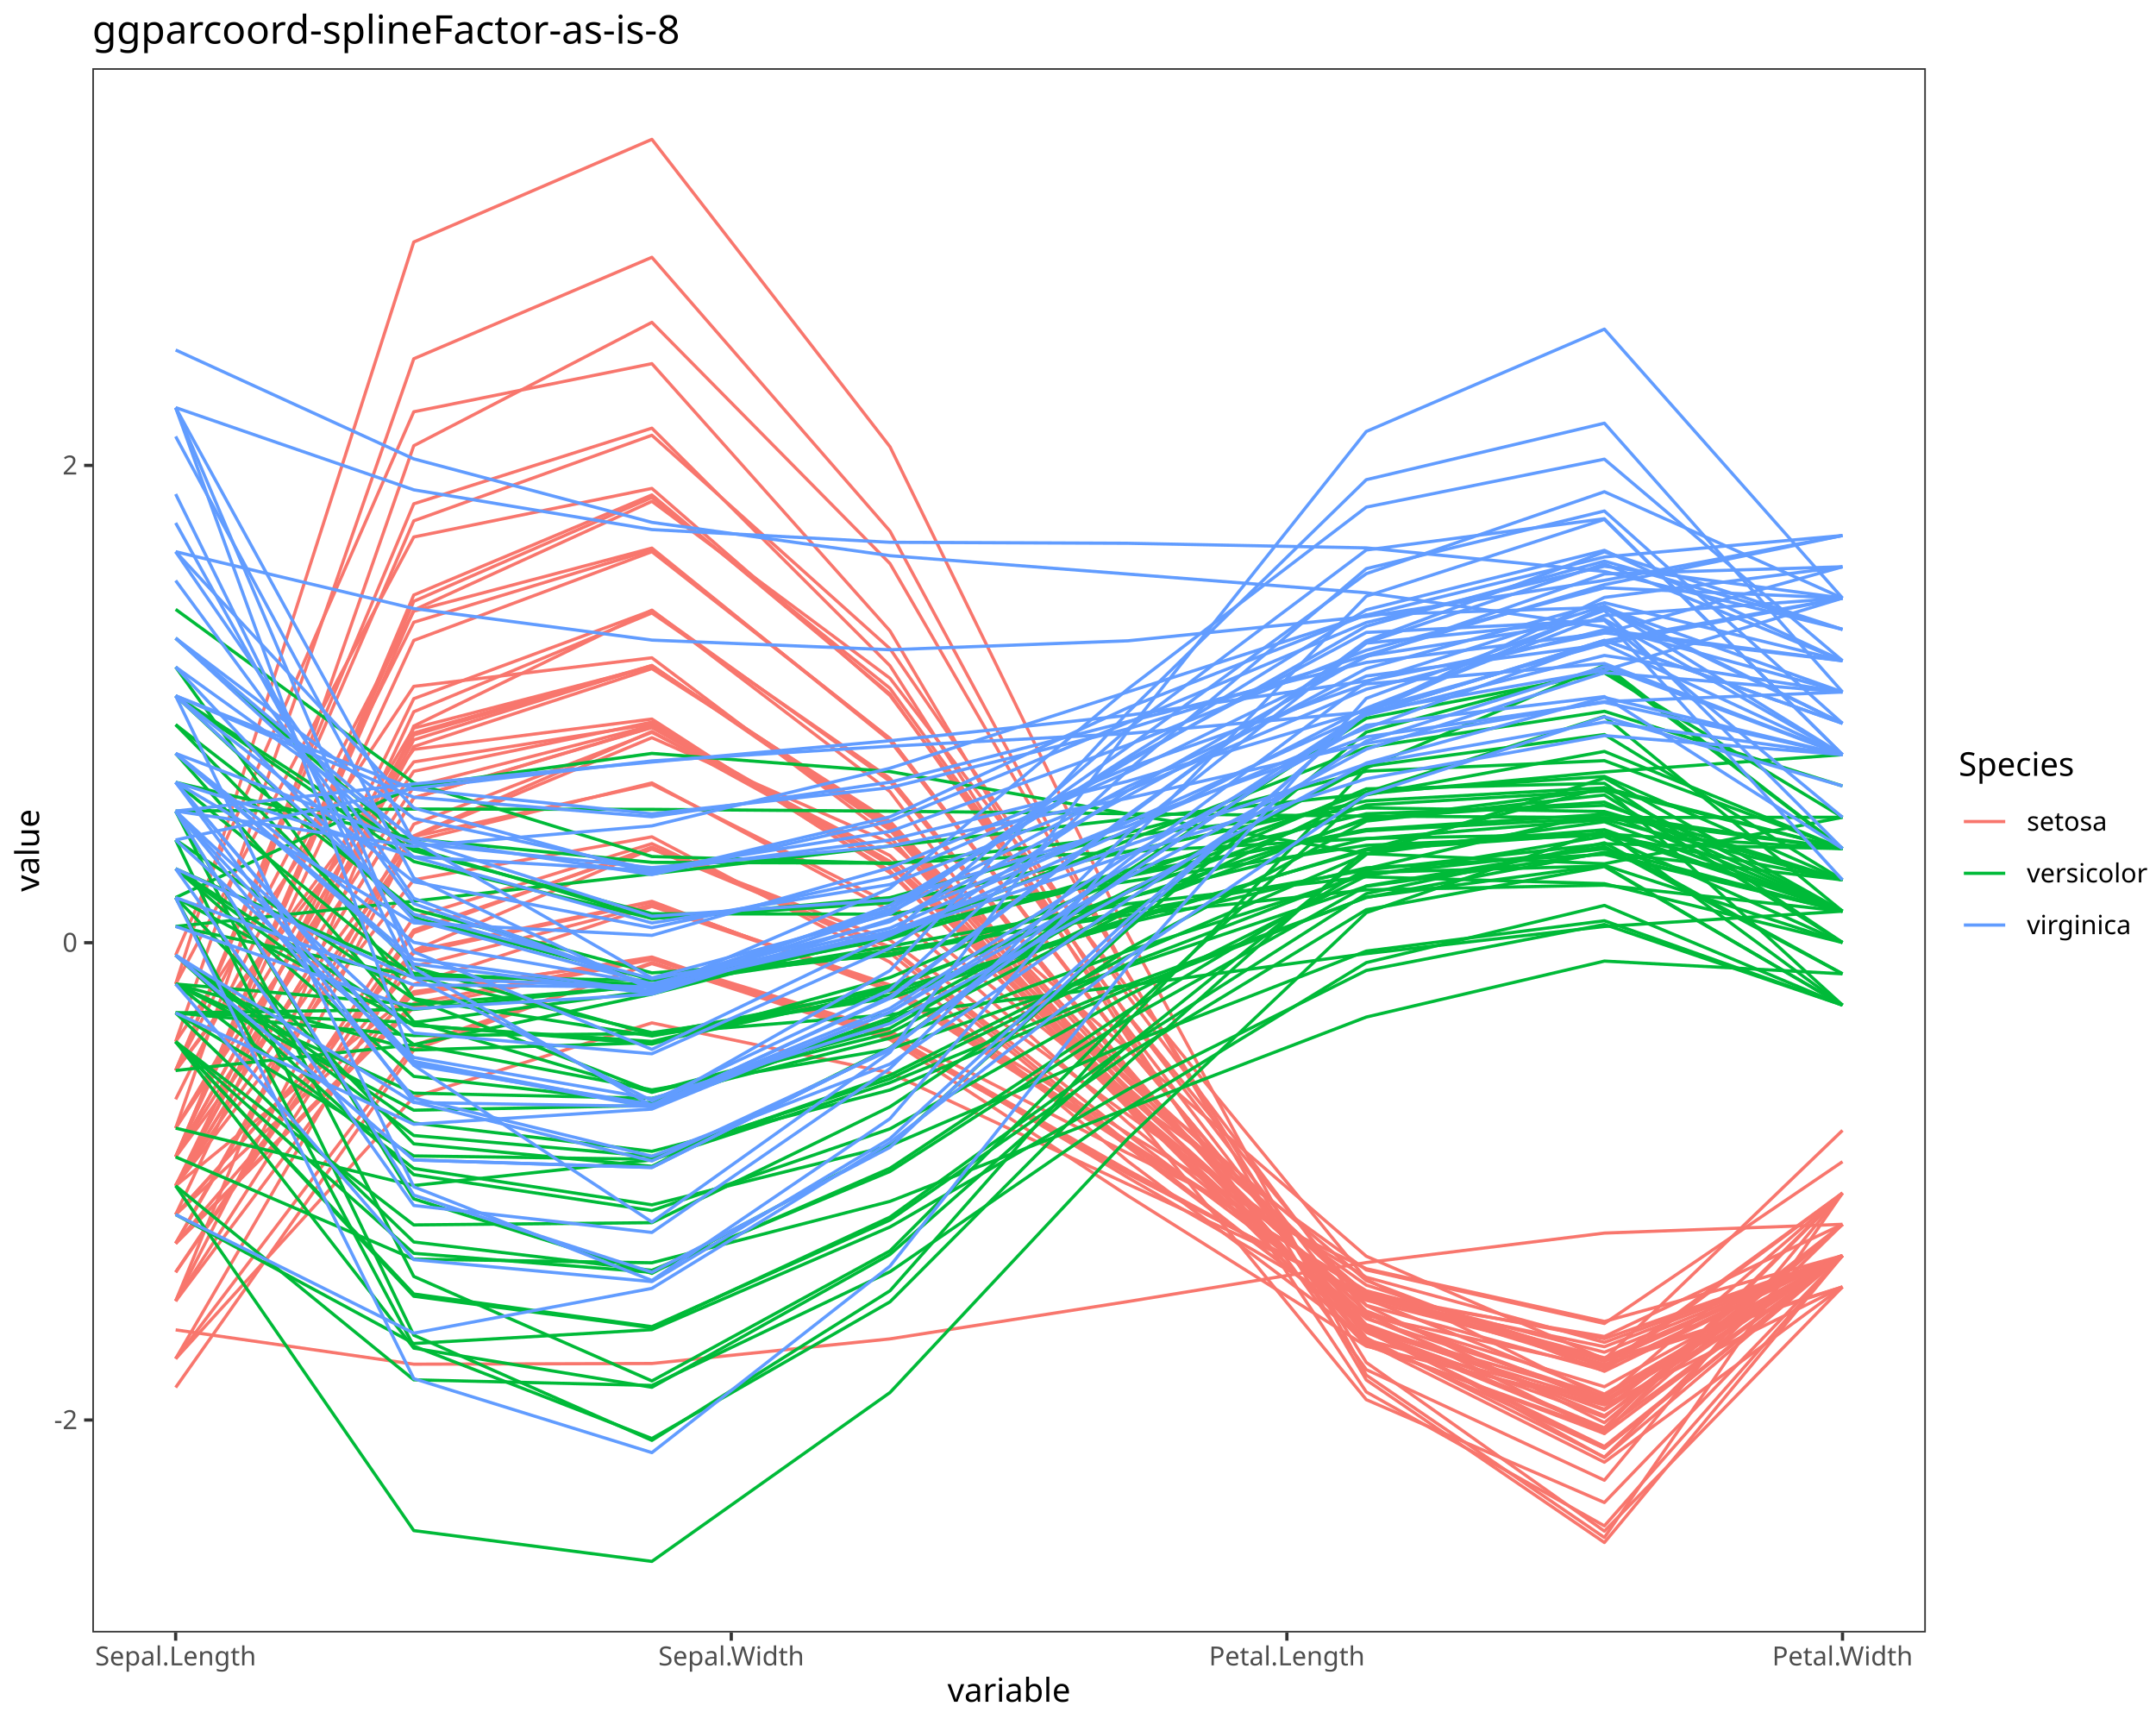
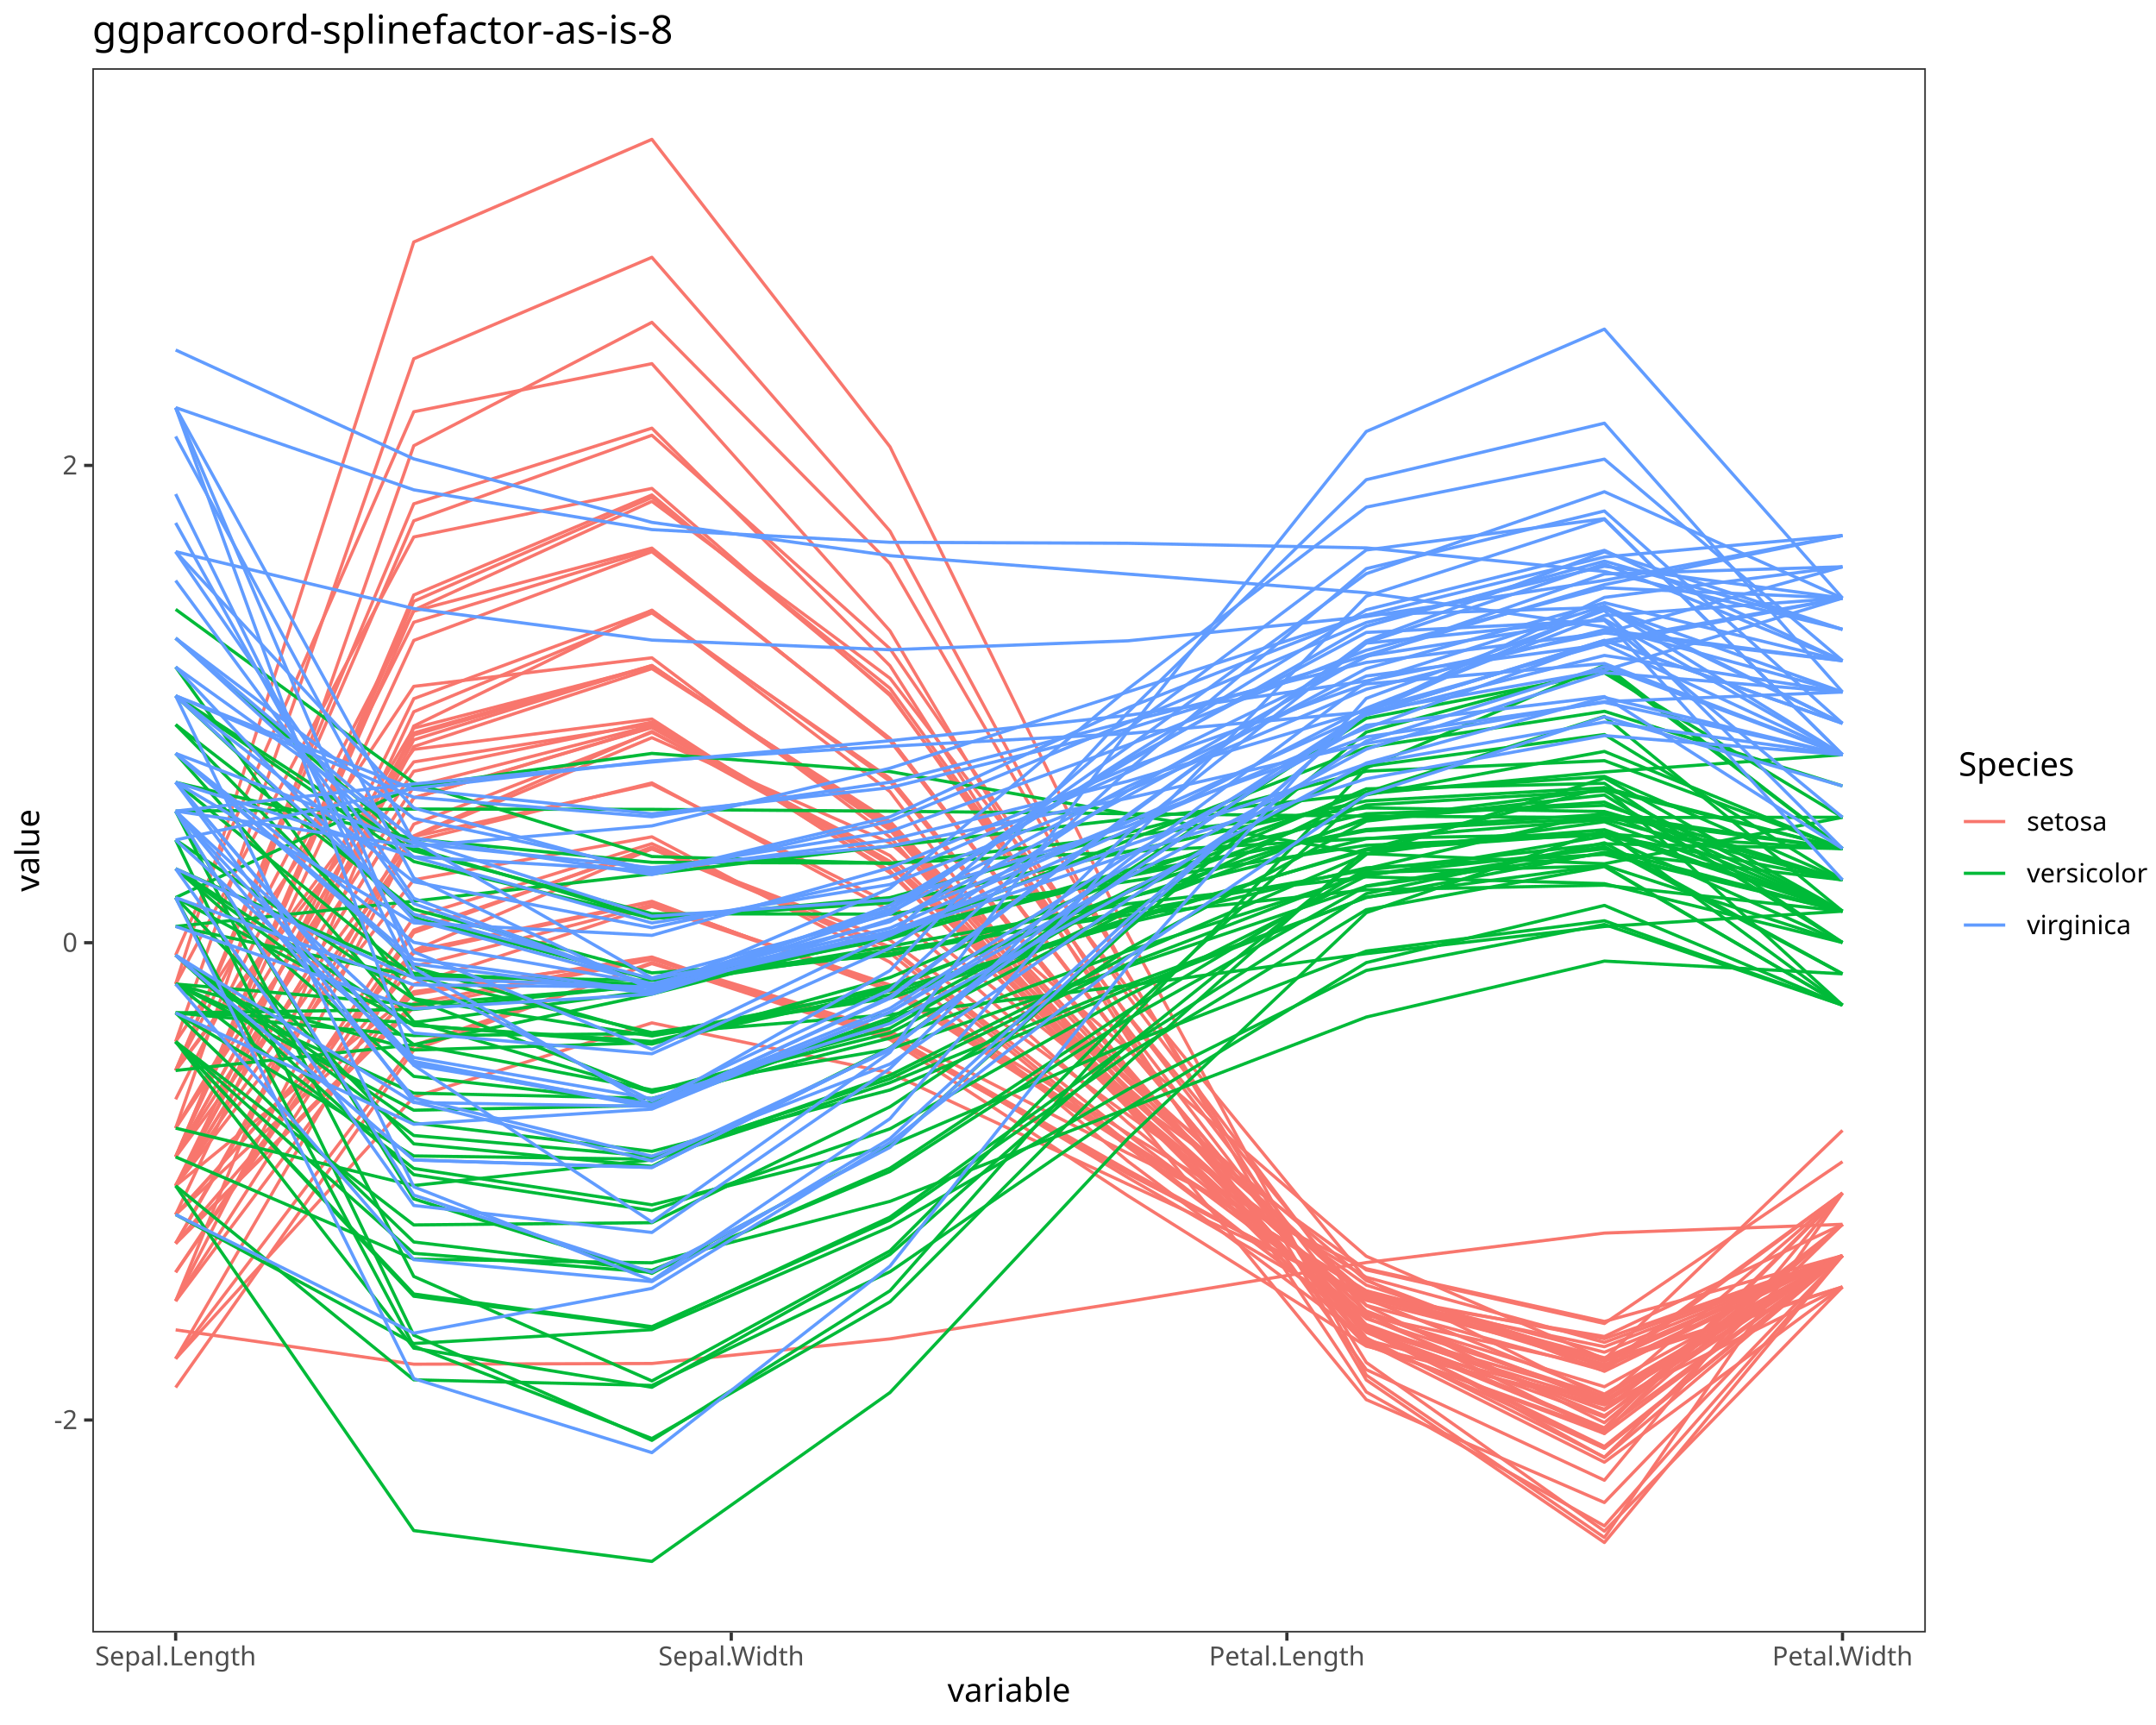
<svg xmlns="http://www.w3.org/2000/svg" class="svglite" data-engine-version="2.0" width="720.00pt" height="576.00pt" viewBox="0 0 720.00 576.00">
  <defs>
    <style type="text/css">
    .svglite line, .svglite polyline, .svglite polygon, .svglite path, .svglite rect, .svglite circle {
      fill: none;
      stroke: #000000;
      stroke-linecap: round;
      stroke-linejoin: round;
      stroke-miterlimit: 10.00;
    }
  </style>
  </defs>
  <rect width="100%" height="100%" style="stroke: none; fill: #FFFFFF;" />
  <defs>
    <clipPath id="cpMC4wMHw3MjAuMDB8MC4wMHw1NzYuMDA=">
      <rect x="0.00" y="0.00" width="720.00" height="576.00" />
    </clipPath>
  </defs>
  <g clip-path="url(#cpMC4wMHw3MjAuMDB8MC4wMHw1NzYuMDA=)">
    <rect x="0.00" y="0.00" width="720.00" height="576.00" style="stroke-width: 1.07; stroke: #FFFFFF; fill: #FFFFFF;" />
  </g>
  <defs>
    <clipPath id="cpMzAuODN8NjQzLjE0fDIyLjc4fDU0NS4xMQ==">
      <rect x="30.83" y="22.78" width="612.31" height="522.33" />
    </clipPath>
  </defs>
  <g clip-path="url(#cpMzAuODN8NjQzLjE0fDIyLjc4fDU0NS4xMQ==)">
    <rect x="30.83" y="22.78" width="612.31" height="522.33" style="stroke-width: 1.07; stroke: none; fill: #FFFFFF;" />
    <polyline points="58.66,386.32 138.18,245.43 217.70,222.49 297.22,275.86 376.75,363.88 456.27,444.89 535.79,477.24 615.31,419.26 " style="stroke-width: 1.07; stroke: #F8766D; stroke-linecap: butt;" />
    <polyline points="58.66,405.57 138.18,331.99 217.70,319.56 297.22,346.69 376.75,391.82 456.27,433.34 535.79,449.69 615.31,419.26 " style="stroke-width: 1.07; stroke: #F8766D; stroke-linecap: butt;" />
    <polyline points="58.66,424.82 138.18,306.31 217.70,281.71 297.22,318.21 376.75,383.02 456.27,443.33 535.79,466.34 615.31,419.26 " style="stroke-width: 1.07; stroke: #F8766D; stroke-linecap: butt;" />
    <polyline points="58.66,434.44 138.18,328.69 217.70,302.64 297.22,329.20 376.75,381.24 456.27,431.68 535.79,453.39 615.31,419.26 " style="stroke-width: 1.07; stroke: #F8766D; stroke-linecap: butt;" />
    <polyline points="58.66,395.95 138.18,233.30 217.70,203.86 297.22,260.90 376.75,357.70 456.27,447.51 535.79,483.61 615.31,419.26 " style="stroke-width: 1.07; stroke: #F8766D; stroke-linecap: butt;" />
    <polyline points="58.66,357.45 138.18,173.91 217.70,145.34 297.22,216.62 376.75,332.67 456.27,438.37 535.79,478.64 615.31,398.36 " style="stroke-width: 1.07; stroke: #F8766D; stroke-linecap: butt;" />
    <polyline points="58.66,434.44 138.18,279.10 217.70,244.24 297.22,287.90 376.75,368.14 456.27,443.00 535.79,470.54 615.31,408.81 " style="stroke-width: 1.07; stroke: #F8766D; stroke-linecap: butt;" />
    <polyline points="58.66,395.95 138.18,266.38 217.70,242.83 297.22,288.27 376.75,365.66 456.27,437.97 535.79,468.19 615.31,419.26 " style="stroke-width: 1.07; stroke: #F8766D; stroke-linecap: butt;" />
    <polyline points="58.66,453.69 138.18,366.33 217.70,341.55 297.22,358.28 376.75,395.47 456.27,432.07 535.79,447.02 615.31,419.26 " style="stroke-width: 1.07; stroke: #F8766D; stroke-linecap: butt;" />
    <polyline points="58.66,405.57 138.18,318.25 217.70,301.20 297.22,330.42 376.75,381.90 456.27,431.61 535.79,455.56 615.31,429.72 " style="stroke-width: 1.07; stroke: #F8766D; stroke-linecap: butt;" />
    <polyline points="58.66,357.45 138.18,204.07 217.70,183.02 297.22,247.34 376.75,350.07 456.27,444.27 535.79,482.99 615.31,419.26 " style="stroke-width: 1.07; stroke: #F8766D; stroke-linecap: butt;" />
    <polyline points="58.66,415.19 138.18,275.21 217.70,244.55 297.22,285.72 376.75,361.26 456.27,433.69 535.79,465.51 615.31,419.26 " style="stroke-width: 1.07; stroke: #F8766D; stroke-linecap: butt;" />
    <polyline points="58.66,415.19 138.18,336.36 217.70,320.36 297.22,345.68 376.75,390.79 456.27,434.18 535.79,454.33 615.31,429.72 " style="stroke-width: 1.07; stroke: #F8766D; stroke-linecap: butt;" />
    <polyline points="58.66,463.31 138.18,350.61 217.70,321.39 297.22,347.13 376.75,399.34 456.27,449.51 535.79,469.14 615.31,429.72 " style="stroke-width: 1.07; stroke: #F8766D; stroke-linecap: butt;" />
    <polyline points="58.66,318.96 138.18,137.50 217.70,121.43 297.22,210.67 376.75,345.14 456.27,464.78 535.79,509.52 615.31,419.26 " style="stroke-width: 1.07; stroke: #F8766D; stroke-linecap: butt;" />
    <polyline points="58.66,328.58 138.18,80.81 217.70,46.53 297.22,149.19 376.75,312.26 456.27,459.17 535.79,513.39 615.31,398.36 " style="stroke-width: 1.07; stroke: #F8766D; stroke-linecap: butt;" />
    <polyline points="58.66,357.45 138.18,168.23 217.70,142.97 297.22,222.31 376.75,346.88 456.27,457.33 535.79,494.27 615.31,398.36 " style="stroke-width: 1.07; stroke: #F8766D; stroke-linecap: butt;" />
    <polyline points="58.66,386.32 138.18,244.75 217.70,222.24 297.22,276.31 376.75,364.49 456.27,444.28 535.79,473.21 615.31,408.81 " style="stroke-width: 1.07; stroke: #F8766D; stroke-linecap: butt;" />
    <polyline points="58.66,328.58 138.18,179.31 217.70,163.09 297.22,232.24 376.75,339.08 456.27,435.91 535.79,475.05 615.31,408.81 " style="stroke-width: 1.07; stroke: #F8766D; stroke-linecap: butt;" />
    <polyline points="58.66,386.32 138.18,198.68 217.70,165.27 297.22,231.72 376.75,343.66 456.27,446.74 535.79,486.57 615.31,408.81 " style="stroke-width: 1.07; stroke: #F8766D; stroke-linecap: butt;" />
    <polyline points="58.66,357.45 138.18,254.41 217.70,241.77 297.22,287.67 376.75,360.23 456.27,427.60 535.79,457.90 615.31,419.26 " style="stroke-width: 1.07; stroke: #F8766D; stroke-linecap: butt;" />
    <polyline points="58.66,386.32 138.18,213.84 217.70,184.22 297.22,246.57 376.75,350.03 456.27,443.73 535.79,476.79 615.31,398.36 " style="stroke-width: 1.07; stroke: #F8766D; stroke-linecap: butt;" />
    <polyline points="58.66,434.44 138.18,242.43 217.70,203.74 297.22,264.35 376.75,370.23 456.27,467.36 535.79,501.71 615.31,419.26 " style="stroke-width: 1.07; stroke: #F8766D; stroke-linecap: butt;" />
    <polyline points="58.66,386.32 138.18,279.34 217.70,261.91 297.22,301.75 376.75,366.56 456.27,424.05 535.79,441.93 615.31,387.90 " style="stroke-width: 1.07; stroke: #F8766D; stroke-linecap: butt;" />
    <polyline points="58.66,415.19 138.18,279.47 217.70,246.32 297.22,281.46 376.75,350.60 456.27,419.47 535.79,453.79 615.31,419.26 " style="stroke-width: 1.07; stroke: #F8766D; stroke-linecap: butt;" />
    <polyline points="58.66,395.95 138.18,331.13 217.70,320.18 297.22,344.41 376.75,385.13 456.27,423.64 535.79,441.25 615.31,419.26 " style="stroke-width: 1.07; stroke: #F8766D; stroke-linecap: butt;" />
    <polyline points="58.66,395.95 138.18,266.46 217.70,242.94 297.22,287.76 376.75,363.32 456.27,432.02 535.79,456.23 615.31,398.36 " style="stroke-width: 1.07; stroke: #F8766D; stroke-linecap: butt;" />
    <polyline points="58.66,376.70 138.18,243.14 217.70,222.52 297.22,275.00 376.75,360.74 456.27,439.92 535.79,472.71 615.31,419.26 " style="stroke-width: 1.07; stroke: #F8766D; stroke-linecap: butt;" />
    <polyline points="58.66,376.70 138.18,257.55 217.70,241.12 297.22,290.81 376.75,370.05 456.27,442.26 535.79,470.86 615.31,419.26 " style="stroke-width: 1.07; stroke: #F8766D; stroke-linecap: butt;" />
    <polyline points="58.66,424.82 138.18,310.57 217.70,283.48 297.22,313.95 376.75,372.36 456.27,429.11 535.79,454.62 615.31,419.26 " style="stroke-width: 1.07; stroke: #F8766D; stroke-linecap: butt;" />
    <polyline points="58.66,415.19 138.18,322.70 217.70,302.11 297.22,328.90 376.75,378.53 456.27,426.49 535.79,448.24 615.31,419.26 " style="stroke-width: 1.07; stroke: #F8766D; stroke-linecap: butt;" />
    <polyline points="58.66,357.45 138.18,250.23 217.70,240.10 297.22,291.43 376.75,368.56 456.27,435.86 535.79,457.67 615.31,398.36 " style="stroke-width: 1.07; stroke: #F8766D; stroke-linecap: butt;" />
    <polyline points="58.66,376.70 138.18,148.83 217.70,107.63 297.22,188.19 376.75,325.59 456.27,454.93 535.79,511.27 615.31,429.72 " style="stroke-width: 1.07; stroke: #F8766D; stroke-linecap: butt;" />
    <polyline points="58.66,347.83 138.18,119.79 217.70,85.92 297.22,177.36 376.75,325.26 456.27,460.78 535.79,515.06 615.31,419.26 " style="stroke-width: 1.07; stroke: #F8766D; stroke-linecap: butt;" />
    <polyline points="58.66,405.57 138.18,317.58 217.70,300.96 297.22,330.88 376.75,382.51 456.27,431.00 535.79,451.53 615.31,419.26 " style="stroke-width: 1.07; stroke: #F8766D; stroke-linecap: butt;" />
    <polyline points="58.66,395.95 138.18,293.78 217.70,279.43 297.22,321.31 376.75,387.83 456.27,447.39 535.79,468.40 615.31,419.26 " style="stroke-width: 1.07; stroke: #F8766D; stroke-linecap: butt;" />
    <polyline points="58.66,347.83 138.18,229.19 217.70,219.65 297.22,279.52 376.75,369.11 456.27,448.73 535.79,478.67 615.31,419.26 " style="stroke-width: 1.07; stroke: #F8766D; stroke-linecap: butt;" />
    <polyline points="58.66,405.57 138.18,237.67 217.70,204.67 297.22,259.89 376.75,356.67 456.27,448.34 535.79,488.25 615.31,429.72 " style="stroke-width: 1.07; stroke: #F8766D; stroke-linecap: butt;" />
    <polyline points="58.66,453.69 138.18,349.08 217.70,321.77 297.22,345.31 376.75,393.27 456.27,439.20 535.79,456.68 615.31,419.26 " style="stroke-width: 1.07; stroke: #F8766D; stroke-linecap: butt;" />
    <polyline points="58.66,386.32 138.18,262.68 217.70,242.27 297.22,288.83 376.75,366.08 456.27,437.75 535.79,467.57 615.31,419.26 " style="stroke-width: 1.07; stroke: #F8766D; stroke-linecap: butt;" />
    <polyline points="58.66,395.95 138.18,247.04 217.70,222.21 297.22,277.17 376.75,367.62 456.27,449.24 535.79,477.74 615.31,408.81 " style="stroke-width: 1.07; stroke: #F8766D; stroke-linecap: butt;" />
    <polyline points="58.66,444.06 138.18,455.52 217.70,455.29 297.22,447.07 376.75,434.59 456.27,421.58 535.79,411.74 615.31,408.81 " style="stroke-width: 1.07; stroke: #F8766D; stroke-linecap: butt;" />
    <polyline points="58.66,453.69 138.18,317.42 217.70,283.39 297.22,316.53 376.75,381.75 456.27,444.00 535.79,468.19 615.31,419.26 " style="stroke-width: 1.07; stroke: #F8766D; stroke-linecap: butt;" />
    <polyline points="58.66,395.95 138.18,249.29 217.70,223.26 297.22,274.28 376.75,358.79 456.27,433.20 535.79,453.94 615.31,377.45 " style="stroke-width: 1.07; stroke: #F8766D; stroke-linecap: butt;" />
    <polyline points="58.66,386.32 138.18,203.70 217.70,167.40 297.22,226.49 376.75,330.06 456.27,427.17 535.79,466.91 615.31,398.36 " style="stroke-width: 1.07; stroke: #F8766D; stroke-linecap: butt;" />
    <polyline points="58.66,415.19 138.18,335.02 217.70,319.87 297.22,346.59 376.75,392.01 456.27,432.96 535.79,446.28 615.31,408.81 " style="stroke-width: 1.07; stroke: #F8766D; stroke-linecap: butt;" />
    <polyline points="58.66,386.32 138.18,200.78 217.70,166.11 297.22,229.84 376.75,339.50 456.27,442.61 535.79,486.69 615.31,419.26 " style="stroke-width: 1.07; stroke: #F8766D; stroke-linecap: butt;" />
    <polyline points="58.66,434.44 138.18,311.44 217.70,282.86 297.22,316.23 376.75,379.04 456.27,438.81 535.79,463.05 615.31,419.26 " style="stroke-width: 1.07; stroke: #F8766D; stroke-linecap: butt;" />
    <polyline points="58.66,367.08 138.18,207.78 217.70,183.58 297.22,246.77 376.75,349.65 456.27,444.50 535.79,483.61 615.31,419.26 " style="stroke-width: 1.07; stroke: #F8766D; stroke-linecap: butt;" />
    <polyline points="58.66,395.95 138.18,280.79 217.70,261.43 297.22,304.08 376.75,374.97 456.27,440.31 535.79,466.34 615.31,419.26 " style="stroke-width: 1.07; stroke: #F8766D; stroke-linecap: butt;" />
    <polyline points="58.66,203.48 138.18,261.41 217.70,286.01 297.22,288.28 376.75,279.19 456.27,269.76 535.79,270.97 615.31,293.81 " style="stroke-width: 1.07; stroke: #00BA38; stroke-linecap: butt;" />
    <polyline points="58.66,261.22 138.18,280.12 217.70,287.95 297.22,288.21 376.75,284.39 456.27,279.97 535.79,278.47 615.31,283.36 " style="stroke-width: 1.07; stroke: #00BA38; stroke-linecap: butt;" />
    <polyline points="58.66,213.10 138.18,283.12 217.70,306.70 297.22,299.72 376.75,278.03 456.27,257.50 535.79,253.99 615.31,283.36 " style="stroke-width: 1.07; stroke: #00BA38; stroke-linecap: butt;" />
    <polyline points="58.66,347.83 138.18,450.16 217.70,463.23 297.22,418.88 376.75,348.96 456.27,285.31 535.79,259.80 615.31,304.26 " style="stroke-width: 1.07; stroke: #00BA38; stroke-linecap: butt;" />
    <polyline points="58.66,251.59 138.18,341.16 217.70,364.74 297.22,344.91 376.75,304.28 456.27,265.42 535.79,250.91 615.31,283.36 " style="stroke-width: 1.07; stroke: #00BA38; stroke-linecap: butt;" />
    <polyline points="58.66,328.58 138.18,370.71 217.70,369.12 297.22,340.93 376.75,303.25 456.27,273.17 535.79,267.81 615.31,304.26 " style="stroke-width: 1.07; stroke: #00BA38; stroke-linecap: butt;" />
    <polyline points="58.66,270.84 138.18,270.16 217.70,270.26 297.22,270.87 376.75,271.71 456.27,272.51 535.79,273.00 615.31,272.90 " style="stroke-width: 1.07; stroke: #00BA38; stroke-linecap: butt;" />
    <polyline points="58.66,405.57 138.18,448.61 217.70,443.99 297.22,409.70 376.75,363.72 456.27,324.05 535.79,308.69 615.31,335.63 " style="stroke-width: 1.07; stroke: #00BA38; stroke-linecap: butt;" />
    <polyline points="58.66,241.97 138.18,322.97 217.70,345.47 297.22,330.17 376.75,297.72 456.27,268.81 535.79,264.10 615.31,304.26 " style="stroke-width: 1.07; stroke: #00BA38; stroke-linecap: butt;" />
    <polyline points="58.66,376.70 138.18,395.86 217.70,387.32 297.22,361.50 376.75,328.83 456.27,299.71 535.79,284.57 615.31,293.81 " style="stroke-width: 1.07; stroke: #00BA38; stroke-linecap: butt;" />
    <polyline points="58.66,395.95 138.18,511.08 217.70,521.37 297.22,464.98 376.75,380.06 456.27,304.76 535.79,277.23 615.31,335.63 " style="stroke-width: 1.07; stroke: #00BA38; stroke-linecap: butt;" />
    <polyline points="58.66,309.34 138.18,326.03 217.70,327.36 297.22,318.45 376.75,304.45 456.27,290.51 535.79,281.76 615.31,283.36 " style="stroke-width: 1.07; stroke: #00BA38; stroke-linecap: butt;" />
    <polyline points="58.66,299.71 138.18,449.49 217.70,480.34 297.22,434.70 376.75,354.99 456.27,283.62 535.79,263.03 615.31,335.63 " style="stroke-width: 1.07; stroke: #00BA38; stroke-linecap: butt;" />
    <polyline points="58.66,290.09 138.18,342.23 217.70,348.63 297.22,326.40 376.75,292.68 456.27,264.58 535.79,259.25 615.31,293.81 " style="stroke-width: 1.07; stroke: #00BA38; stroke-linecap: butt;" />
    <polyline points="58.66,338.21 138.18,345.79 217.70,345.16 297.22,338.77 376.75,329.05 456.27,318.43 535.79,309.36 615.31,304.26 " style="stroke-width: 1.07; stroke: #00BA38; stroke-linecap: butt;" />
    <polyline points="58.66,232.35 138.18,284.09 217.70,305.11 297.22,305.25 376.75,294.35 456.27,282.25 535.79,278.79 615.31,293.81 " style="stroke-width: 1.07; stroke: #00BA38; stroke-linecap: butt;" />
    <polyline points="58.66,338.21 138.18,341.41 217.70,330.82 297.22,312.50 376.75,292.53 456.27,276.97 535.79,271.89 615.31,283.36 " style="stroke-width: 1.07; stroke: #00BA38; stroke-linecap: butt;" />
    <polyline points="58.66,318.96 138.18,379.16 217.70,386.11 297.22,360.20 376.75,321.81 456.27,291.33 535.79,289.14 615.31,335.63 " style="stroke-width: 1.07; stroke: #00BA38; stroke-linecap: butt;" />
    <polyline points="58.66,280.47 138.18,445.83 217.70,480.96 297.22,431.00 376.75,341.11 456.27,256.44 535.79,222.13 615.31,283.36 " style="stroke-width: 1.07; stroke: #00BA38; stroke-linecap: butt;" />
    <polyline points="58.66,338.21 138.18,414.72 217.70,424.18 297.22,391.16 376.75,340.20 456.27,295.84 535.79,282.65 615.31,325.17 " style="stroke-width: 1.07; stroke: #00BA38; stroke-linecap: butt;" />
    <polyline points="58.66,309.34 138.18,300.89 217.70,291.80 297.22,282.51 376.75,273.45 456.27,265.05 535.79,257.76 615.31,251.99 " style="stroke-width: 1.07; stroke: #00BA38; stroke-linecap: butt;" />
    <polyline points="58.66,290.09 138.18,348.79 217.70,363.92 297.22,350.28 376.75,322.70 456.27,295.96 535.79,284.88 615.31,304.26 " style="stroke-width: 1.07; stroke: #00BA38; stroke-linecap: butt;" />
    <polyline points="58.66,270.84 138.18,400.32 217.70,425.20 297.22,382.70 376.75,310.05 456.27,244.46 535.79,223.15 615.31,283.36 " style="stroke-width: 1.07; stroke: #00BA38; stroke-linecap: butt;" />
    <polyline points="58.66,290.09 138.18,359.41 217.70,368.31 297.22,339.88 376.75,297.21 456.27,263.41 535.79,261.54 615.31,314.72 " style="stroke-width: 1.07; stroke: #00BA38; stroke-linecap: butt;" />
    <polyline points="58.66,261.22 138.18,326.11 217.70,344.82 297.22,333.31 376.75,307.54 456.27,283.47 535.79,277.06 615.31,304.26 " style="stroke-width: 1.07; stroke: #00BA38; stroke-linecap: butt;" />
    <polyline points="58.66,241.97 138.18,303.62 217.70,324.86 297.22,319.08 376.75,299.68 456.27,280.07 535.79,273.65 615.31,293.81 " style="stroke-width: 1.07; stroke: #00BA38; stroke-linecap: butt;" />
    <polyline points="58.66,222.72 138.18,333.56 217.70,364.48 297.22,343.30 376.75,297.83 456.27,255.88 535.79,245.27 615.31,293.81 " style="stroke-width: 1.07; stroke: #00BA38; stroke-linecap: butt;" />
    <polyline points="58.66,232.35 138.18,306.43 217.70,327.12 297.22,312.48 376.75,280.61 456.27,249.59 535.79,237.51 615.31,262.45 " style="stroke-width: 1.07; stroke: #00BA38; stroke-linecap: butt;" />
    <polyline points="58.66,299.71 138.18,342.42 217.70,347.76 297.22,329.14 376.75,299.97 456.27,273.68 535.79,263.66 615.31,283.36 " style="stroke-width: 1.07; stroke: #00BA38; stroke-linecap: butt;" />
    <polyline points="58.66,328.58 138.18,390.17 217.70,402.31 297.22,382.56 376.75,348.47 456.27,317.58 535.79,307.45 615.31,335.63 " style="stroke-width: 1.07; stroke: #00BA38; stroke-linecap: butt;" />
    <polyline points="58.66,347.83 138.18,432.83 217.70,443.34 297.22,406.41 376.75,349.09 456.27,298.41 535.79,281.42 615.31,325.17 " style="stroke-width: 1.07; stroke: #00BA38; stroke-linecap: butt;" />
    <polyline points="58.66,347.83 138.18,432.08 217.70,442.99 297.22,407.38 376.75,352.03 456.27,303.76 535.79,289.35 615.31,335.63 " style="stroke-width: 1.07; stroke: #00BA38; stroke-linecap: butt;" />
    <polyline points="58.66,318.96 138.18,374.98 217.70,384.44 297.22,363.96 376.75,330.14 456.27,299.58 535.79,288.91 615.31,314.72 " style="stroke-width: 1.07; stroke: #00BA38; stroke-linecap: butt;" />
    <polyline points="58.66,299.71 138.18,381.94 217.70,389.45 297.22,349.85 376.75,290.77 456.27,239.84 535.79,224.68 615.31,272.90 " style="stroke-width: 1.07; stroke: #00BA38; stroke-linecap: butt;" />
    <polyline points="58.66,357.45 138.18,348.81 217.70,331.94 297.22,311.38 376.75,291.69 456.27,277.42 535.79,273.12 615.31,283.36 " style="stroke-width: 1.07; stroke: #00BA38; stroke-linecap: butt;" />
    <polyline points="58.66,299.71 138.18,262.60 217.70,251.57 297.22,257.64 376.75,271.80 456.27,285.06 535.79,288.42 615.31,272.90 " style="stroke-width: 1.07; stroke: #00BA38; stroke-linecap: butt;" />
    <polyline points="58.66,232.35 138.18,287.68 217.70,306.64 297.22,301.44 376.75,284.30 456.27,267.43 535.79,263.04 615.31,283.36 " style="stroke-width: 1.07; stroke: #00BA38; stroke-linecap: butt;" />
    <polyline points="58.66,270.84 138.18,426.22 217.70,461.11 297.22,417.68 376.75,338.11 456.27,264.57 535.79,239.23 615.31,304.26 " style="stroke-width: 1.07; stroke: #00BA38; stroke-linecap: butt;" />
    <polyline points="58.66,338.21 138.18,337.06 217.70,328.94 297.22,317.27 376.75,305.53 456.27,297.14 535.79,295.57 615.31,304.26 " style="stroke-width: 1.07; stroke: #00BA38; stroke-linecap: butt;" />
    <polyline points="58.66,347.83 138.18,418.50 217.70,424.85 297.22,390.09 376.75,337.44 456.27,290.11 535.79,271.31 615.31,304.26 " style="stroke-width: 1.07; stroke: #00BA38; stroke-linecap: butt;" />
    <polyline points="58.66,347.83 138.18,409.02 217.70,408.27 297.22,369.56 376.75,316.86 456.27,274.17 535.79,265.46 615.31,314.72 " style="stroke-width: 1.07; stroke: #00BA38; stroke-linecap: butt;" />
    <polyline points="58.66,290.09 138.18,324.98 217.70,328.85 297.22,313.43 376.75,290.47 456.27,271.72 535.79,268.92 615.31,293.81 " style="stroke-width: 1.07; stroke: #00BA38; stroke-linecap: butt;" />
    <polyline points="58.66,318.96 138.18,392.23 217.70,404.22 297.22,376.93 376.75,332.34 456.27,292.45 535.79,279.24 615.31,314.72 " style="stroke-width: 1.07; stroke: #00BA38; stroke-linecap: butt;" />
    <polyline points="58.66,395.95 138.18,460.74 217.70,462.62 297.22,424.65 376.75,369.90 456.27,321.43 535.79,302.32 615.31,335.63 " style="stroke-width: 1.07; stroke: #00BA38; stroke-linecap: butt;" />
    <polyline points="58.66,338.21 138.18,385.98 217.70,387.09 297.22,359.03 376.75,319.24 456.27,285.21 535.79,274.39 615.31,304.26 " style="stroke-width: 1.07; stroke: #00BA38; stroke-linecap: butt;" />
    <polyline points="58.66,328.58 138.18,335.45 217.70,329.21 297.22,315.96 376.75,301.78 456.27,292.79 535.79,295.07 615.31,314.72 " style="stroke-width: 1.07; stroke: #00BA38; stroke-linecap: butt;" />
    <polyline points="58.66,328.58 138.18,350.61 217.70,348.16 297.22,330.81 376.75,308.15 456.27,289.78 535.79,285.29 615.31,304.26 " style="stroke-width: 1.07; stroke: #00BA38; stroke-linecap: butt;" />
    <polyline points="58.66,280.47 138.18,333.52 217.70,345.94 297.22,332.19 376.75,306.70 456.27,283.92 535.79,278.29 615.31,304.26 " style="stroke-width: 1.07; stroke: #00BA38; stroke-linecap: butt;" />
    <polyline points="58.66,386.32 138.18,420.44 217.70,421.66 297.22,401.15 376.75,370.07 456.27,339.61 535.79,320.92 615.31,325.17 " style="stroke-width: 1.07; stroke: #00BA38; stroke-linecap: butt;" />
    <polyline points="58.66,328.58 138.18,365.02 217.70,366.75 297.22,346.62 376.75,317.46 456.27,292.12 535.79,283.44 615.31,304.26 " style="stroke-width: 1.07; stroke: #00BA38; stroke-linecap: butt;" />
    <polyline points="58.66,270.84 138.18,282.61 217.70,275.77 297.22,256.51 376.75,231.00 456.27,205.43 535.79,185.97 615.31,178.81 " style="stroke-width: 1.07; stroke: #619CFF; stroke-linecap: butt;" />
    <polyline points="58.66,318.96 138.18,387.34 217.70,389.84 297.22,350.10 376.75,291.76 456.27,238.46 535.79,213.84 615.31,241.54 " style="stroke-width: 1.07; stroke: #619CFF; stroke-linecap: butt;" />
    <polyline points="58.66,193.85 138.18,301.73 217.70,329.23 297.22,303.76 376.75,252.75 456.27,203.62 535.79,183.77 615.31,220.63 " style="stroke-width: 1.07; stroke: #619CFF; stroke-linecap: butt;" />
    <polyline points="58.66,270.84 138.18,344.94 217.70,351.86 297.22,316.56 376.75,263.98 456.27,219.06 535.79,206.75 615.31,251.99 " style="stroke-width: 1.07; stroke: #619CFF; stroke-linecap: butt;" />
    <polyline points="58.66,251.59 138.18,321.86 217.70,331.76 297.22,302.28 376.75,254.39 456.27,209.09 535.79,187.36 615.31,210.17 " style="stroke-width: 1.07; stroke: #619CFF; stroke-linecap: butt;" />
    <polyline points="58.66,145.74 138.18,293.16 217.70,330.57 297.22,296.62 376.75,229.98 456.27,169.33 535.79,153.32 615.31,220.63 " style="stroke-width: 1.07; stroke: #619CFF; stroke-linecap: butt;" />
    <polyline points="58.66,405.57 138.18,445.15 217.70,430.20 297.22,381.45 376.75,319.59 456.27,265.33 535.79,239.38 615.31,262.45 " style="stroke-width: 1.07; stroke: #619CFF; stroke-linecap: butt;" />
    <polyline points="58.66,174.61 138.18,317.85 217.70,350.40 297.22,312.22 376.75,243.31 456.27,183.65 535.79,173.21 615.31,251.99 " style="stroke-width: 1.07; stroke: #619CFF; stroke-linecap: butt;" />
    <polyline points="58.66,232.35 138.18,396.29 217.70,427.56 297.22,373.53 376.75,281.58 456.27,199.09 535.79,173.43 615.31,251.99 " style="stroke-width: 1.07; stroke: #619CFF; stroke-linecap: butt;" />
    <polyline points="58.66,184.23 138.18,203.20 217.70,213.74 297.22,216.96 376.75,213.97 456.27,205.87 535.79,193.78 615.31,178.81 " style="stroke-width: 1.07; stroke: #619CFF; stroke-linecap: butt;" />
    <polyline points="58.66,251.59 138.18,281.59 217.70,289.72 297.22,282.53 376.75,266.53 456.27,248.27 535.79,234.28 615.31,231.08 " style="stroke-width: 1.07; stroke: #619CFF; stroke-linecap: butt;" />
    <polyline points="58.66,261.22 138.18,367.96 217.70,387.66 297.22,350.62 376.75,287.18 456.27,227.64 535.79,202.32 615.31,241.54 " style="stroke-width: 1.07; stroke: #619CFF; stroke-linecap: butt;" />
    <polyline points="58.66,222.72 138.18,307.16 217.70,328.54 297.22,307.77 376.75,265.71 456.27,223.24 535.79,201.26 615.31,220.63 " style="stroke-width: 1.07; stroke: #619CFF; stroke-linecap: butt;" />
    <polyline points="58.66,328.58 138.18,420.61 217.70,427.94 297.22,380.20 376.75,307.02 456.27,238.02 535.79,202.83 615.31,231.08 " style="stroke-width: 1.07; stroke: #619CFF; stroke-linecap: butt;" />
    <polyline points="58.66,318.96 138.18,368.16 217.70,369.43 297.22,337.99 376.75,289.05 456.27,237.81 535.79,199.48 615.31,189.26 " style="stroke-width: 1.07; stroke: #619CFF; stroke-linecap: butt;" />
    <polyline points="58.66,261.22 138.18,286.12 217.70,290.74 297.22,280.49 376.75,260.83 456.27,237.19 535.79,215.01 615.31,199.72 " style="stroke-width: 1.07; stroke: #619CFF; stroke-linecap: butt;" />
    <polyline points="58.66,251.59 138.18,320.28 217.70,330.96 297.22,304.71 376.75,262.61 456.27,225.74 535.79,215.18 615.31,251.99 " style="stroke-width: 1.07; stroke: #619CFF; stroke-linecap: butt;" />
    <polyline points="58.66,136.11 138.18,163.56 217.70,176.84 297.22,181.08 376.75,181.41 456.27,182.95 535.79,190.83 615.31,210.17 " style="stroke-width: 1.07; stroke: #619CFF; stroke-linecap: butt;" />
    <polyline points="58.66,136.11 138.18,355.71 217.70,408.05 297.22,351.40 376.75,243.99 456.27,144.08 535.79,109.90 615.31,199.72 " style="stroke-width: 1.07; stroke: #619CFF; stroke-linecap: butt;" />
    <polyline points="58.66,299.71 138.18,460.35 217.70,485.05 297.22,422.77 376.75,322.50 456.27,233.20 535.79,203.82 615.31,283.36 " style="stroke-width: 1.07; stroke: #619CFF; stroke-linecap: butt;" />
    <polyline points="58.66,213.10 138.18,273.29 217.70,290.30 297.22,277.62 376.75,248.72 456.27,217.12 535.79,196.29 615.31,199.72 " style="stroke-width: 1.07; stroke: #619CFF; stroke-linecap: butt;" />
    <polyline points="58.66,338.21 138.18,375.40 217.70,370.34 297.22,337.89 376.75,292.88 456.27,250.17 535.79,224.63 615.31,231.08 " style="stroke-width: 1.07; stroke: #619CFF; stroke-linecap: butt;" />
    <polyline points="58.66,136.11 138.18,323.21 217.70,369.22 297.22,324.09 376.75,237.76 456.27,160.18 535.79,141.31 615.31,231.08 " style="stroke-width: 1.07; stroke: #619CFF; stroke-linecap: butt;" />
    <polyline points="58.66,270.84 138.18,366.65 217.70,386.09 297.22,355.29 376.75,300.36 456.27,247.42 535.79,222.59 615.31,251.99 " style="stroke-width: 1.07; stroke: #619CFF; stroke-linecap: butt;" />
    <polyline points="58.66,232.35 138.18,266.21 217.70,272.72 297.22,261.19 376.75,240.91 456.27,221.19 535.79,211.33 615.31,220.63 " style="stroke-width: 1.07; stroke: #619CFF; stroke-linecap: butt;" />
    <polyline points="58.66,184.23 138.18,269.80 217.70,291.61 297.22,272.75 376.75,236.28 456.27,205.28 535.79,202.83 615.31,251.99 " style="stroke-width: 1.07; stroke: #619CFF; stroke-linecap: butt;" />
    <polyline points="58.66,280.47 138.18,353.10 217.70,366.87 297.22,341.76 376.75,297.74 456.27,254.79 535.79,232.88 615.31,251.99 " style="stroke-width: 1.07; stroke: #619CFF; stroke-linecap: butt;" />
    <polyline points="58.66,290.09 138.18,326.56 217.70,329.65 297.22,310.99 376.75,282.25 456.27,255.07 535.79,241.10 615.31,251.99 " style="stroke-width: 1.07; stroke: #619CFF; stroke-linecap: butt;" />
    <polyline points="58.66,261.22 138.18,355.05 217.70,369.76 297.22,332.88 376.75,271.98 456.27,214.60 535.79,188.30 615.31,220.63 " style="stroke-width: 1.07; stroke: #619CFF; stroke-linecap: butt;" />
    <polyline points="58.66,184.23 138.18,299.96 217.70,329.29 297.22,303.46 376.75,253.68 456.27,211.18 535.79,207.18 615.31,272.90 " style="stroke-width: 1.07; stroke: #619CFF; stroke-linecap: butt;" />
    <polyline points="58.66,164.98 138.18,326.47 217.70,367.60 297.22,330.47 376.75,257.20 456.27,189.89 535.79,170.63 615.31,241.54 " style="stroke-width: 1.07; stroke: #619CFF; stroke-linecap: butt;" />
    <polyline points="58.66,116.87 138.18,153.23 217.70,174.43 297.22,185.55 376.75,191.69 456.27,197.93 535.79,209.36 615.31,231.08 " style="stroke-width: 1.07; stroke: #619CFF; stroke-linecap: butt;" />
    <polyline points="58.66,261.22 138.18,354.38 217.70,369.51 297.22,333.34 376.75,272.59 456.27,213.99 535.79,184.28 615.31,210.17 " style="stroke-width: 1.07; stroke: #619CFF; stroke-linecap: butt;" />
    <polyline points="58.66,270.84 138.18,355.67 217.70,368.82 297.22,336.69 376.75,285.67 456.27,242.18 535.79,232.60 615.31,283.36 " style="stroke-width: 1.07; stroke: #619CFF; stroke-linecap: butt;" />
    <polyline points="58.66,290.09 138.18,402.52 217.70,411.53 297.22,356.78 376.75,277.97 456.27,214.75 535.79,206.80 615.31,293.81 " style="stroke-width: 1.07; stroke: #619CFF; stroke-linecap: butt;" />
    <polyline points="58.66,136.11 138.18,281.01 217.70,326.56 297.22,305.20 376.75,249.39 456.27,191.57 535.79,164.20 615.31,199.72 " style="stroke-width: 1.07; stroke: #619CFF; stroke-linecap: butt;" />
    <polyline points="58.66,270.84 138.18,261.76 217.70,254.45 297.22,247.34 376.75,238.85 456.27,227.39 535.79,211.39 615.31,189.26 " style="stroke-width: 1.07; stroke: #619CFF; stroke-linecap: butt;" />
    <polyline points="58.66,261.22 138.18,308.15 217.70,312.33 297.22,289.76 376.75,256.44 456.27,228.37 535.79,221.55 615.31,251.99 " style="stroke-width: 1.07; stroke: #619CFF; stroke-linecap: butt;" />
    <polyline points="58.66,299.71 138.18,328.85 217.70,329.62 297.22,311.85 376.75,285.38 456.27,260.03 535.79,245.63 615.31,251.99 " style="stroke-width: 1.07; stroke: #619CFF; stroke-linecap: butt;" />
    <polyline points="58.66,213.10 138.18,286.20 217.70,308.20 297.22,295.36 376.75,263.92 456.27,230.15 535.79,210.30 615.31,220.63 " style="stroke-width: 1.07; stroke: #619CFF; stroke-linecap: butt;" />
    <polyline points="58.66,232.35 138.18,294.44 217.70,309.78 297.22,292.76 376.75,257.80 456.27,219.30 535.79,191.65 615.31,189.26 " style="stroke-width: 1.07; stroke: #619CFF; stroke-linecap: butt;" />
    <polyline points="58.66,213.10 138.18,280.59 217.70,305.94 297.22,300.53 376.75,275.80 456.27,243.15 535.79,213.98 615.31,199.72 " style="stroke-width: 1.07; stroke: #619CFF; stroke-linecap: butt;" />
    <polyline points="58.66,318.96 138.18,387.34 217.70,389.84 297.22,350.10 376.75,291.76 456.27,238.46 535.79,213.84 615.31,241.54 " style="stroke-width: 1.07; stroke: #619CFF; stroke-linecap: butt;" />
    <polyline points="58.66,222.72 138.18,279.84 217.70,292.05 297.22,274.21 376.75,241.20 456.27,207.87 535.79,189.09 615.31,199.72 " style="stroke-width: 1.07; stroke: #619CFF; stroke-linecap: butt;" />
    <polyline points="58.66,232.35 138.18,263.53 217.70,271.75 297.22,263.02 376.75,243.35 456.27,218.75 535.79,195.23 615.31,178.81 " style="stroke-width: 1.07; stroke: #619CFF; stroke-linecap: butt;" />
    <polyline points="58.66,232.35 138.18,305.25 217.70,326.84 297.22,312.38 376.75,277.16 456.27,236.46 535.79,205.55 615.31,199.72 " style="stroke-width: 1.07; stroke: #619CFF; stroke-linecap: butt;" />
    <polyline points="58.66,270.84 138.18,399.06 217.70,424.82 297.22,383.11 376.75,308.93 456.27,237.28 535.79,203.15 615.31,241.54 " style="stroke-width: 1.07; stroke: #619CFF; stroke-linecap: butt;" />
    <polyline points="58.66,251.59 138.18,314.67 217.70,328.69 297.22,309.89 376.75,274.49 456.27,238.74 535.79,218.86 615.31,231.08 " style="stroke-width: 1.07; stroke: #619CFF; stroke-linecap: butt;" />
    <polyline points="58.66,280.47 138.18,263.29 217.70,254.07 297.22,249.17 376.75,244.93 456.27,237.70 535.79,223.85 615.31,199.72 " style="stroke-width: 1.07; stroke: #619CFF; stroke-linecap: butt;" />
    <polyline points="58.66,309.34 138.18,336.81 217.70,331.96 297.22,307.03 376.75,274.30 456.27,246.04 535.79,234.52 615.31,251.99 " style="stroke-width: 1.07; stroke: #619CFF; stroke-linecap: butt;" />
    <rect x="30.83" y="22.78" width="612.31" height="522.33" style="stroke-width: 1.07; stroke: #333333;" />
  </g>
  <g clip-path="url(#cpMC4wMHw3MjAuMDB8MC4wMHw1NzYuMDA=)">
    <text x="25.90" y="477.19" text-anchor="end" style="font-size: 8.80px; fill: #4D4D4D; font-family: sans;" textLength="7.82px" lengthAdjust="spacingAndGlyphs">-2</text>
    <text x="25.90" y="317.82" text-anchor="end" style="font-size: 8.80px; fill: #4D4D4D; font-family: sans;" textLength="4.89px" lengthAdjust="spacingAndGlyphs">0</text>
    <text x="25.90" y="158.44" text-anchor="end" style="font-size: 8.80px; fill: #4D4D4D; font-family: sans;" textLength="4.89px" lengthAdjust="spacingAndGlyphs">2</text>
    <polyline points="28.09,474.17 30.83,474.17 " style="stroke-width: 1.07; stroke: #333333; stroke-linecap: butt;" />
    <polyline points="28.09,314.79 30.83,314.79 " style="stroke-width: 1.07; stroke: #333333; stroke-linecap: butt;" />
    <polyline points="28.09,155.41 30.83,155.41 " style="stroke-width: 1.07; stroke: #333333; stroke-linecap: butt;" />
    <polyline points="58.66,547.85 58.66,545.11 " style="stroke-width: 1.07; stroke: #333333; stroke-linecap: butt;" />
    <polyline points="244.21,547.85 244.21,545.11 " style="stroke-width: 1.07; stroke: #333333; stroke-linecap: butt;" />
    <polyline points="429.76,547.85 429.76,545.11 " style="stroke-width: 1.07; stroke: #333333; stroke-linecap: butt;" />
    <polyline points="615.31,547.85 615.31,545.11 " style="stroke-width: 1.07; stroke: #333333; stroke-linecap: butt;" />
    <text x="58.66" y="556.10" text-anchor="middle" style="font-size: 8.80px; fill: #4D4D4D; font-family: sans;" textLength="51.87px" lengthAdjust="spacingAndGlyphs">Sepal.Length</text>
    <text x="244.21" y="556.10" text-anchor="middle" style="font-size: 8.80px; fill: #4D4D4D; font-family: sans;" textLength="47.45px" lengthAdjust="spacingAndGlyphs">Sepal.Width</text>
    <text x="429.76" y="556.10" text-anchor="middle" style="font-size: 8.80px; fill: #4D4D4D; font-family: sans;" textLength="49.42px" lengthAdjust="spacingAndGlyphs">Petal.Length</text>
    <text x="615.31" y="556.10" text-anchor="middle" style="font-size: 8.80px; fill: #4D4D4D; font-family: sans;" textLength="45.00px" lengthAdjust="spacingAndGlyphs">Petal.Width</text>
    <text x="336.98" y="568.24" text-anchor="middle" style="font-size: 11.00px; font-family: sans;" textLength="38.52px" lengthAdjust="spacingAndGlyphs">variable</text>
    <text transform="translate(13.05,283.95) rotate(-90)" text-anchor="middle" style="font-size: 11.00px; font-family: sans;" textLength="26.30px" lengthAdjust="spacingAndGlyphs">value</text>
    <rect x="654.10" y="250.36" width="60.42" height="67.17" style="stroke-width: 1.07; stroke: none; fill: #FFFFFF;" />
    <text x="654.10" y="259.07" style="font-size: 11.00px; font-family: sans;" textLength="39.14px" lengthAdjust="spacingAndGlyphs">Species</text>
    <rect x="654.10" y="265.69" width="17.28" height="17.28" style="stroke-width: 1.07; stroke: none; fill: #FFFFFF;" />
    <line x1="655.83" y1="274.33" x2="669.65" y2="274.33" style="stroke-width: 1.07; stroke: #F8766D; stroke-linecap: butt;" />
    <rect x="654.10" y="282.97" width="17.28" height="17.28" style="stroke-width: 1.07; stroke: none; fill: #FFFFFF;" />
    <line x1="655.83" y1="291.61" x2="669.65" y2="291.61" style="stroke-width: 1.07; stroke: #00BA38; stroke-linecap: butt;" />
    <rect x="654.10" y="300.25" width="17.28" height="17.28" style="stroke-width: 1.07; stroke: none; fill: #FFFFFF;" />
    <line x1="655.83" y1="308.89" x2="669.65" y2="308.89" style="stroke-width: 1.07; stroke: #619CFF; stroke-linecap: butt;" />
    <text x="676.86" y="277.36" style="font-size: 8.80px; font-family: sans;" textLength="25.94px" lengthAdjust="spacingAndGlyphs">setosa</text>
    <text x="676.86" y="294.64" style="font-size: 8.80px; font-family: sans;" textLength="37.66px" lengthAdjust="spacingAndGlyphs">versicolor</text>
    <text x="676.86" y="311.92" style="font-size: 8.80px; font-family: sans;" textLength="32.28px" lengthAdjust="spacingAndGlyphs">virginica</text>
-     <text x="30.83" y="14.56" style="font-size: 13.20px; font-family: sans;" textLength="187.10px" lengthAdjust="spacingAndGlyphs">ggparcoord-splineFactor-as-is-8</text>
+     <text x="30.83" y="14.56" style="font-size: 13.20px; font-family: sans;" textLength="182.71px" lengthAdjust="spacingAndGlyphs">ggparcoord-splinefactor-as-is-8</text>
  </g>
</svg>
